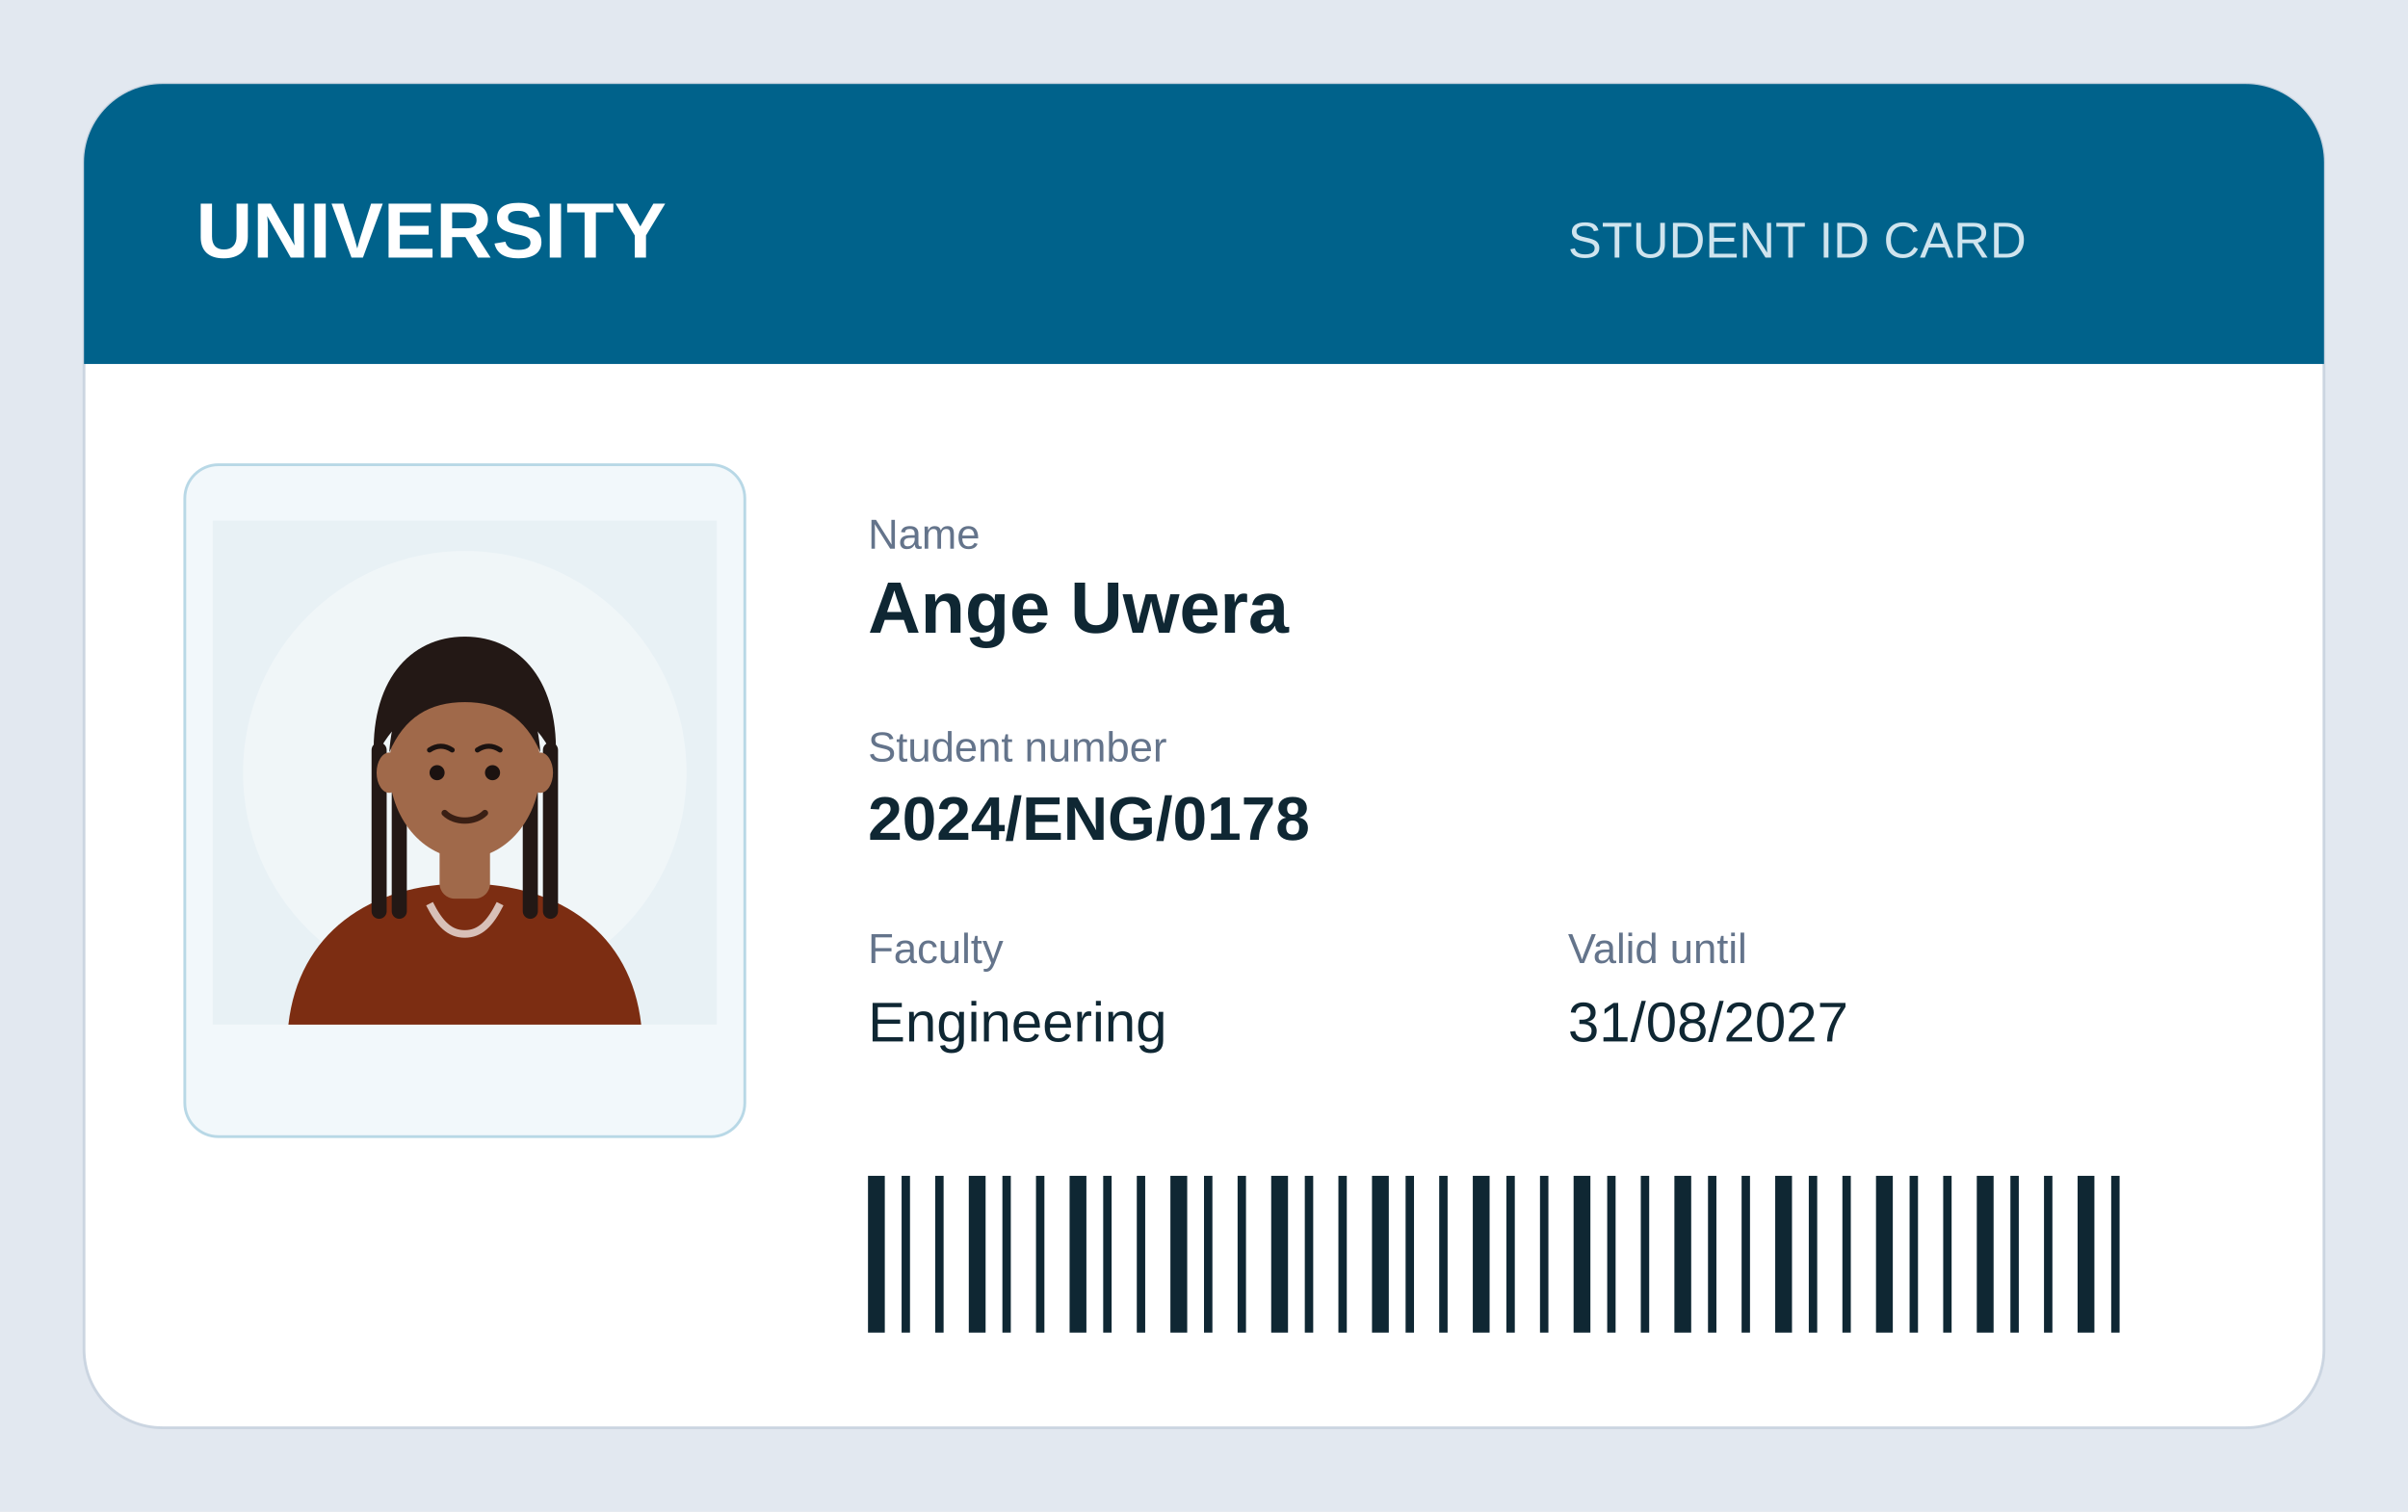
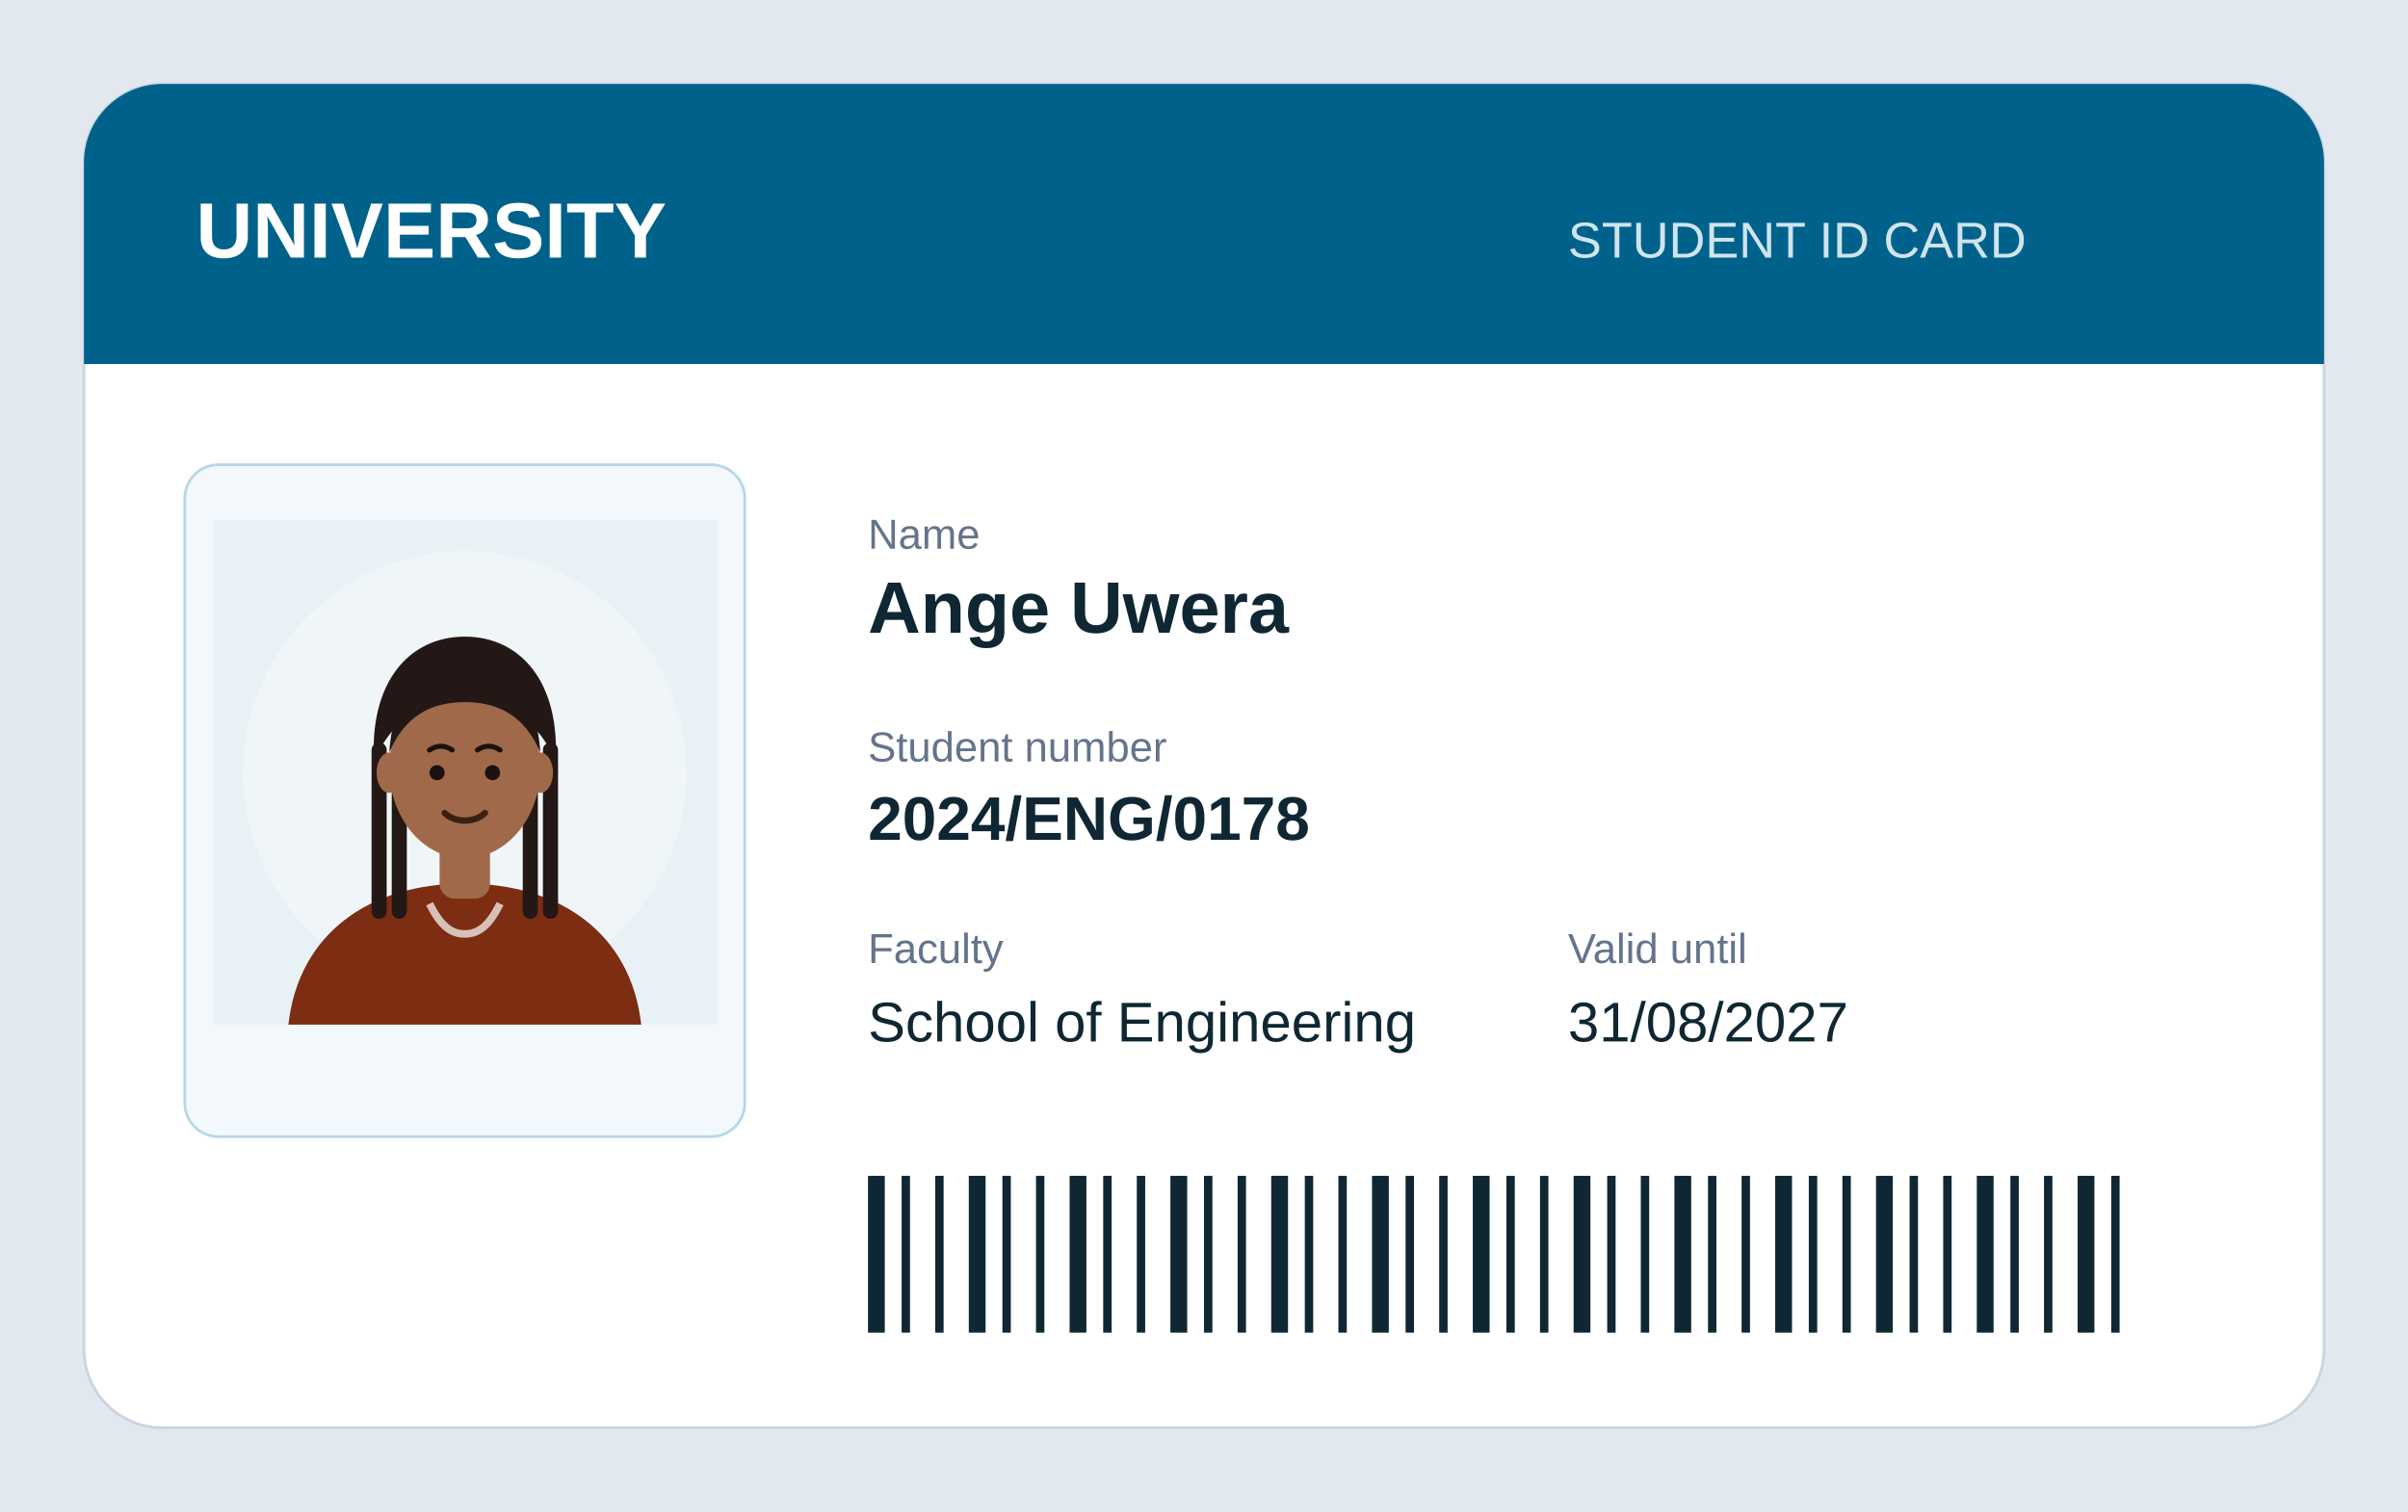
<svg xmlns="http://www.w3.org/2000/svg" viewBox="0 0 860 540" width="860" height="540">
  <rect width="860" height="540" fill="#e2e8f0" />
  <rect x="30" y="30" width="800" height="480" rx="28" fill="#ffffff" stroke="#cbd5e1" />
  <path d="M30 58a28 28 0 0 1 28-28h744a28 28 0 0 1 28 28v72H30Z" fill="#00628b" />
  <text x="70" y="92" font-family="Arial, Helvetica, sans-serif" font-size="28" font-weight="700" fill="#ffffff">UNIVERSITY</text>
  <text x="560" y="92" font-family="Arial, Helvetica, sans-serif" font-size="18" fill="#cfe4ee">STUDENT ID CARD</text>
  <rect x="66" y="166" width="200" height="240" rx="12" fill="#f2f8fb" stroke="#b8d8e6" />
  <svg x="76" y="186" width="180" height="180" viewBox="0 0 200 200">
    <rect width="200" height="200" fill="#e8f1f5" />
    <circle cx="100" cy="100" r="88" fill="#ffffff" fill-opacity=".35" />
    <path d="M30 200c4-36 32-56 70-56s66 20 70 56Z" fill="#7c2d12" />
    <path d="M86 152c4 8 8 12 14 12s10-4 14-12" fill="none" stroke="#ffffff" stroke-opacity=".7" stroke-width="3" />
    <rect x="90" y="126" width="20" height="24" rx="6" fill="#a0694a" />
    <path d="M64 96c-2-32 14-50 36-50s38 18 36 50c-6-16-18-24-36-24s-30 8-36 24Z" fill="#231815" />
    <rect x="63" y="88" width="6" height="70" rx="3" fill="#231815" />
    <rect x="71" y="88" width="6" height="70" rx="3" fill="#231815" />
    <rect x="123" y="88" width="6" height="70" rx="3" fill="#231815" />
    <rect x="131" y="88" width="6" height="70" rx="3" fill="#231815" />
    <ellipse cx="100" cy="98" rx="30" ry="36" fill="#a0694a" />
    <ellipse cx="70" cy="100" rx="5" ry="8" fill="#a0694a" />
    <ellipse cx="130" cy="100" rx="5" ry="8" fill="#a0694a" />
    <path d="M70 92c2-26 14-40 30-40s28 14 30 40c-6-14-16-20-30-20s-24 6-30 20Z" fill="#231815" />
    <circle cx="89" cy="100" r="3" fill="#1b1210" />
    <circle cx="111" cy="100" r="3" fill="#1b1210" />
    <path d="M86 91c3-2 6-2 9 0M105 91c3-2 6-2 9 0" stroke="#1b1210" stroke-width="2" stroke-linecap="round" fill="none" />
    <path d="M92 116c4 4 12 4 16 0" stroke="#3a1f14" stroke-width="2.5" stroke-linecap="round" fill="none" />
  </svg>
  <text x="310" y="196" font-family="Arial, Helvetica, sans-serif" font-size="15" fill="#64748b">Name</text>
  <text x="310" y="226" font-family="Arial, Helvetica, sans-serif" font-size="26" font-weight="700" fill="#0f2733">Ange Uwera</text>
  <text x="310" y="272" font-family="Arial, Helvetica, sans-serif" font-size="15" fill="#64748b">Student number</text>
  <text x="310" y="300" font-family="Arial, Helvetica, sans-serif" font-size="22" font-weight="700" fill="#0f2733">2024/ENG/0178</text>
  <text x="310" y="344" font-family="Arial, Helvetica, sans-serif" font-size="15" fill="#64748b">Faculty</text>
-   <text x="310" y="372" font-family="Arial, Helvetica, sans-serif" font-size="20" fill="#0f2733">Engineering</text>
+   <text x="310" y="372" font-family="Arial, Helvetica, sans-serif" font-size="20" fill="#0f2733">School of Engineering</text>
  <text x="560" y="344" font-family="Arial, Helvetica, sans-serif" font-size="15" fill="#64748b">Valid until</text>
  <text x="560" y="372" font-family="Arial, Helvetica, sans-serif" font-size="20" fill="#0f2733">31/08/2027</text>
  <rect x="310" y="420" width="6" height="56" fill="#0f2733" />
  <rect x="322" y="420" width="3" height="56" fill="#0f2733" />
  <rect x="334" y="420" width="3" height="56" fill="#0f2733" />
  <rect x="346" y="420" width="6" height="56" fill="#0f2733" />
  <rect x="358" y="420" width="3" height="56" fill="#0f2733" />
  <rect x="370" y="420" width="3" height="56" fill="#0f2733" />
  <rect x="382" y="420" width="6" height="56" fill="#0f2733" />
  <rect x="394" y="420" width="3" height="56" fill="#0f2733" />
  <rect x="406" y="420" width="3" height="56" fill="#0f2733" />
  <rect x="418" y="420" width="6" height="56" fill="#0f2733" />
  <rect x="430" y="420" width="3" height="56" fill="#0f2733" />
  <rect x="442" y="420" width="3" height="56" fill="#0f2733" />
  <rect x="454" y="420" width="6" height="56" fill="#0f2733" />
  <rect x="466" y="420" width="3" height="56" fill="#0f2733" />
  <rect x="478" y="420" width="3" height="56" fill="#0f2733" />
  <rect x="490" y="420" width="6" height="56" fill="#0f2733" />
  <rect x="502" y="420" width="3" height="56" fill="#0f2733" />
  <rect x="514" y="420" width="3" height="56" fill="#0f2733" />
  <rect x="526" y="420" width="6" height="56" fill="#0f2733" />
  <rect x="538" y="420" width="3" height="56" fill="#0f2733" />
  <rect x="550" y="420" width="3" height="56" fill="#0f2733" />
  <rect x="562" y="420" width="6" height="56" fill="#0f2733" />
  <rect x="574" y="420" width="3" height="56" fill="#0f2733" />
  <rect x="586" y="420" width="3" height="56" fill="#0f2733" />
  <rect x="598" y="420" width="6" height="56" fill="#0f2733" />
  <rect x="610" y="420" width="3" height="56" fill="#0f2733" />
  <rect x="622" y="420" width="3" height="56" fill="#0f2733" />
  <rect x="634" y="420" width="6" height="56" fill="#0f2733" />
  <rect x="646" y="420" width="3" height="56" fill="#0f2733" />
  <rect x="658" y="420" width="3" height="56" fill="#0f2733" />
  <rect x="670" y="420" width="6" height="56" fill="#0f2733" />
  <rect x="682" y="420" width="3" height="56" fill="#0f2733" />
  <rect x="694" y="420" width="3" height="56" fill="#0f2733" />
  <rect x="706" y="420" width="6" height="56" fill="#0f2733" />
  <rect x="718" y="420" width="3" height="56" fill="#0f2733" />
  <rect x="730" y="420" width="3" height="56" fill="#0f2733" />
  <rect x="742" y="420" width="6" height="56" fill="#0f2733" />
  <rect x="754" y="420" width="3" height="56" fill="#0f2733" />
</svg>
